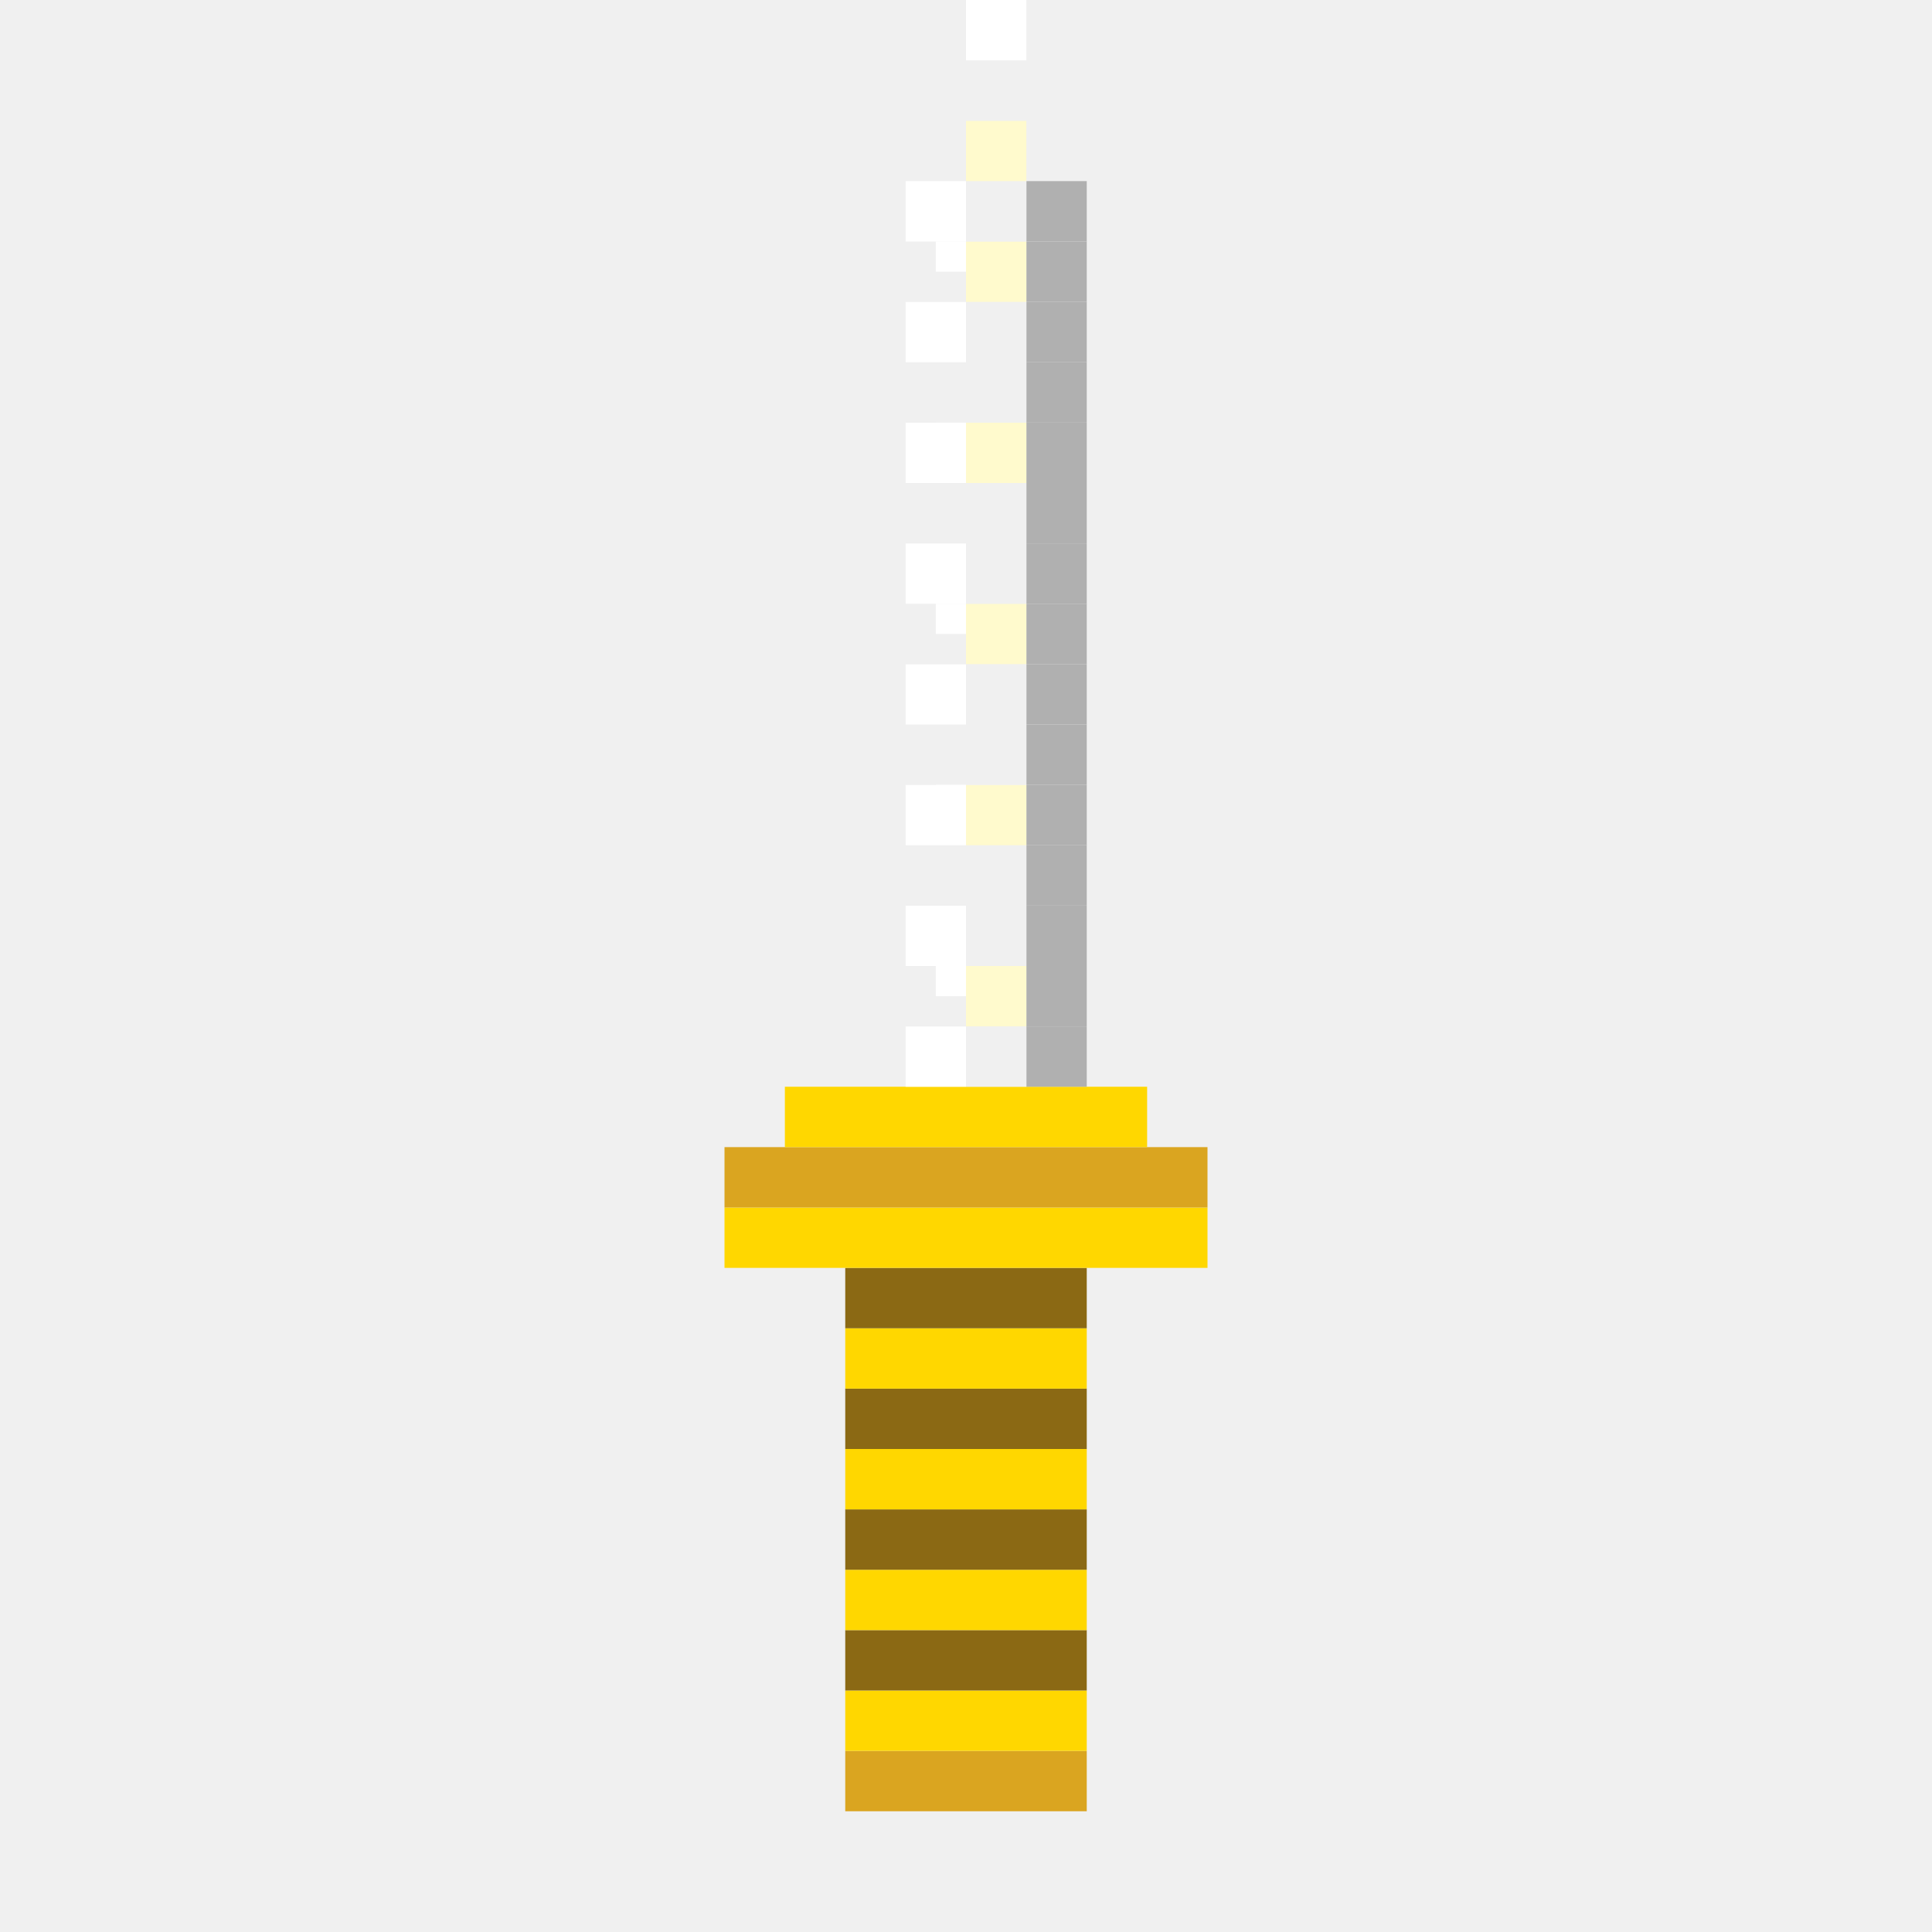
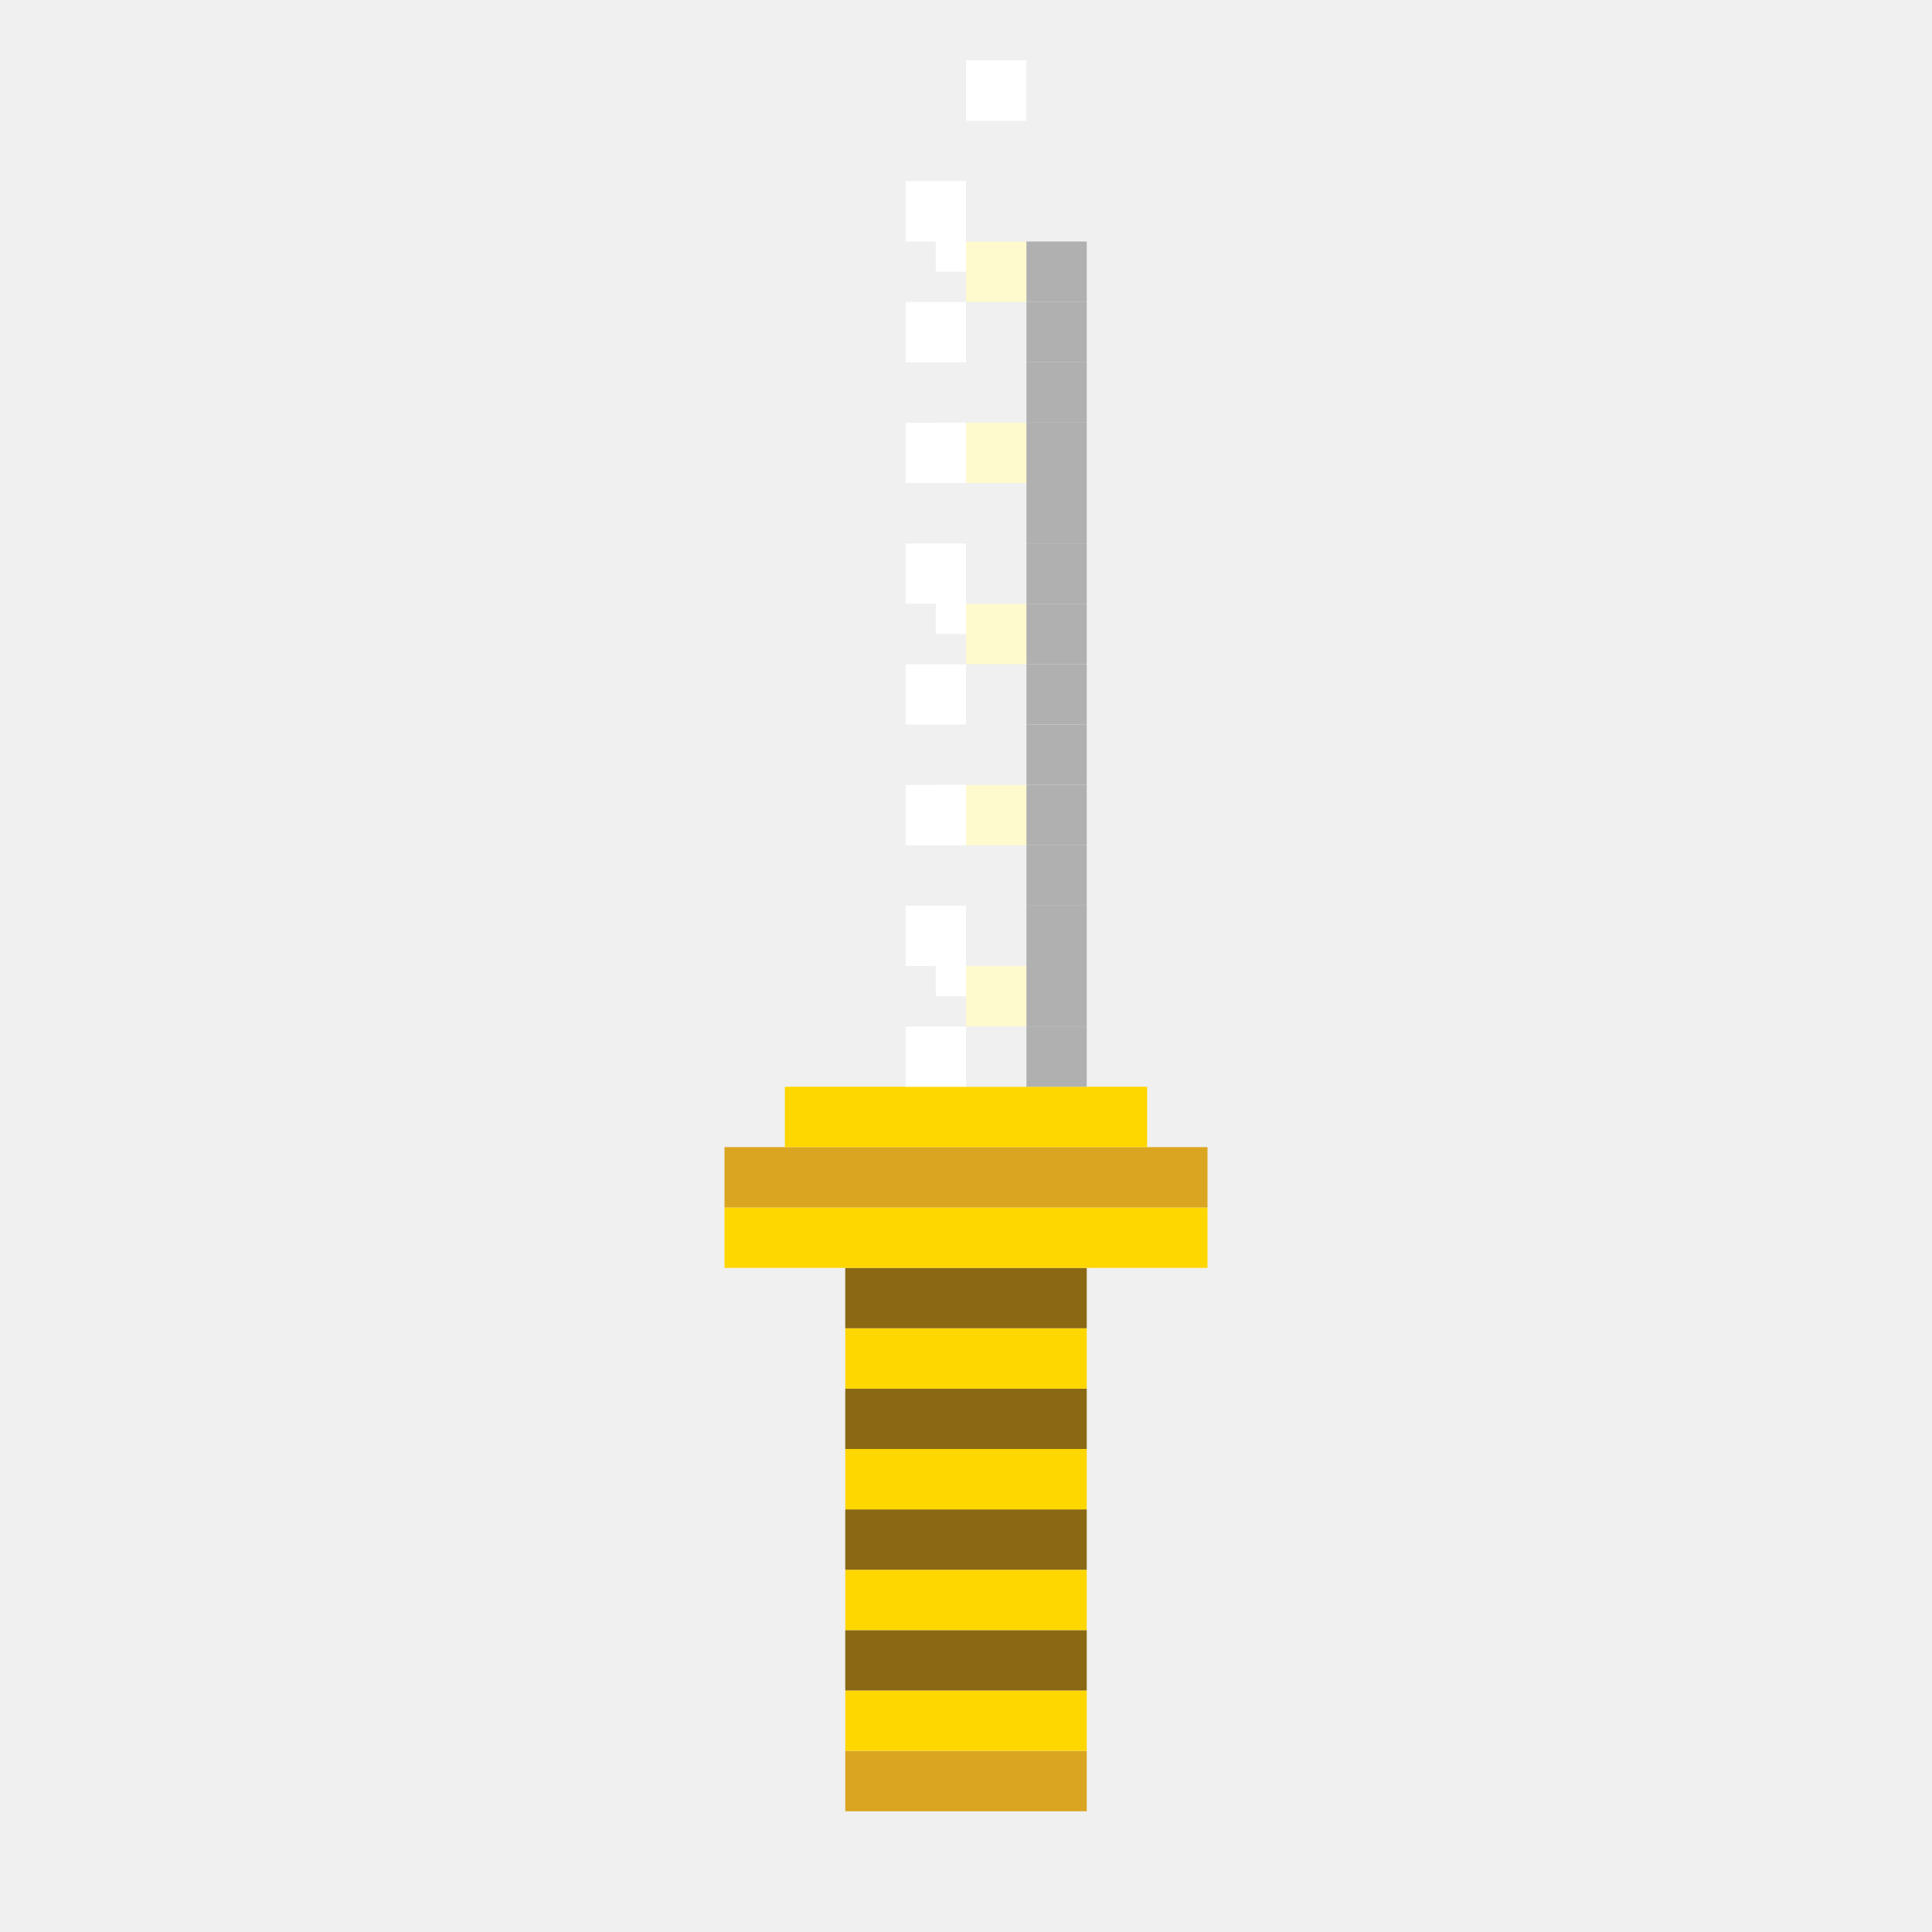
<svg xmlns="http://www.w3.org/2000/svg" width="64" height="64" viewBox="0 0 64 64">
  <rect x="28" y="58" width="8" height="2" fill="#DAA520" />
  <rect x="28" y="56" width="8" height="2" fill="#FFD700" />
  <rect x="28" y="54" width="8" height="2" fill="#8B6914" />
  <rect x="28" y="52" width="8" height="2" fill="#FFD700" />
  <rect x="28" y="50" width="8" height="2" fill="#8B6914" />
  <rect x="28" y="48" width="8" height="2" fill="#FFD700" />
  <rect x="28" y="46" width="8" height="2" fill="#8B6914" />
  <rect x="28" y="44" width="8" height="2" fill="#FFD700" />
  <rect x="28" y="42" width="8" height="2" fill="#8B6914" />
  <rect x="24" y="40" width="16" height="2" fill="#FFD700" />
  <rect x="24" y="38" width="16" height="2" fill="#DAA520" />
  <rect x="26" y="36" width="12" height="2" fill="#FFD700" />
  <rect x="34" y="34" width="2" height="2" fill="#B0B0B0" />
  <rect x="34" y="32" width="2" height="2" fill="#B0B0B0" />
  <rect x="34" y="30" width="2" height="2" fill="#B0B0B0" />
  <rect x="34" y="28" width="2" height="2" fill="#B0B0B0" />
  <rect x="34" y="26" width="2" height="2" fill="#B0B0B0" />
  <rect x="34" y="24" width="2" height="2" fill="#B0B0B0" />
  <rect x="34" y="22" width="2" height="2" fill="#B0B0B0" />
  <rect x="34" y="20" width="2" height="2" fill="#B0B0B0" />
  <rect x="34" y="18" width="2" height="2" fill="#B0B0B0" />
  <rect x="34" y="16" width="2" height="2" fill="#B0B0B0" />
  <rect x="34" y="14" width="2" height="2" fill="#B0B0B0" />
  <rect x="34" y="12" width="2" height="2" fill="#B0B0B0" />
  <rect x="34" y="10" width="2" height="2" fill="#B0B0B0" />
  <rect x="34" y="8" width="2" height="2" fill="#B0B0B0" />
-   <rect x="34" y="6" width="2" height="2" fill="#B0B0B0" />
  <rect x="32" y="34" width="2" height="2" fill="#F0F0F0" />
  <rect x="32" y="32" width="2" height="2" fill="#FFFACD" />
  <rect x="32" y="30" width="2" height="2" fill="#F0F0F0" />
  <rect x="32" y="28" width="2" height="2" fill="#F0F0F0" />
  <rect x="32" y="26" width="2" height="2" fill="#FFFACD" />
  <rect x="32" y="24" width="2" height="2" fill="#F0F0F0" />
  <rect x="32" y="22" width="2" height="2" fill="#F0F0F0" />
  <rect x="32" y="20" width="2" height="2" fill="#FFFACD" />
  <rect x="32" y="18" width="2" height="2" fill="#F0F0F0" />
  <rect x="32" y="16" width="2" height="2" fill="#F0F0F0" />
  <rect x="32" y="14" width="2" height="2" fill="#FFFACD" />
  <rect x="32" y="12" width="2" height="2" fill="#F0F0F0" />
  <rect x="32" y="10" width="2" height="2" fill="#F0F0F0" />
  <rect x="32" y="8" width="2" height="2" fill="#FFFACD" />
  <rect x="32" y="6" width="2" height="2" fill="#F0F0F0" />
  <rect x="30" y="34" width="2" height="2" fill="#FFFFFF" />
  <rect x="30" y="32" width="2" height="2" fill="#F0F0F0" />
  <rect x="30" y="30" width="2" height="2" fill="#FFFFFF" />
  <rect x="30" y="28" width="2" height="2" fill="#F0F0F0" />
  <rect x="30" y="26" width="2" height="2" fill="#FFFFFF" />
  <rect x="30" y="24" width="2" height="2" fill="#F0F0F0" />
  <rect x="30" y="22" width="2" height="2" fill="#FFFFFF" />
  <rect x="30" y="20" width="2" height="2" fill="#F0F0F0" />
  <rect x="30" y="18" width="2" height="2" fill="#FFFFFF" />
  <rect x="30" y="16" width="2" height="2" fill="#F0F0F0" />
  <rect x="30" y="14" width="2" height="2" fill="#FFFFFF" />
  <rect x="30" y="12" width="2" height="2" fill="#F0F0F0" />
  <rect x="30" y="10" width="2" height="2" fill="#FFFFFF" />
  <rect x="30" y="8" width="2" height="2" fill="#F0F0F0" />
  <rect x="30" y="6" width="2" height="2" fill="#FFFFFF" />
-   <rect x="32" y="4" width="2" height="2" fill="#FFFACD" />
-   <rect x="32" y="2" width="2" height="2" fill="#F0F0F0" />
-   <rect x="32" y="0" width="2" height="2" fill="#FFFFFF" />
+   <rect x="32" y="4" width="2" height="2" fill="#F0F0F0" />
+   <rect x="32" y="2" width="2" height="2" fill="#FFFFFF" />
  <rect x="31" y="32" width="1" height="1" fill="#FFFFFF" />
  <rect x="31" y="26" width="1" height="1" fill="#FFFFFF" />
  <rect x="31" y="20" width="1" height="1" fill="#FFFFFF" />
  <rect x="31" y="14" width="1" height="1" fill="#FFFFFF" />
  <rect x="31" y="8" width="1" height="1" fill="#FFFFFF" />
</svg>
